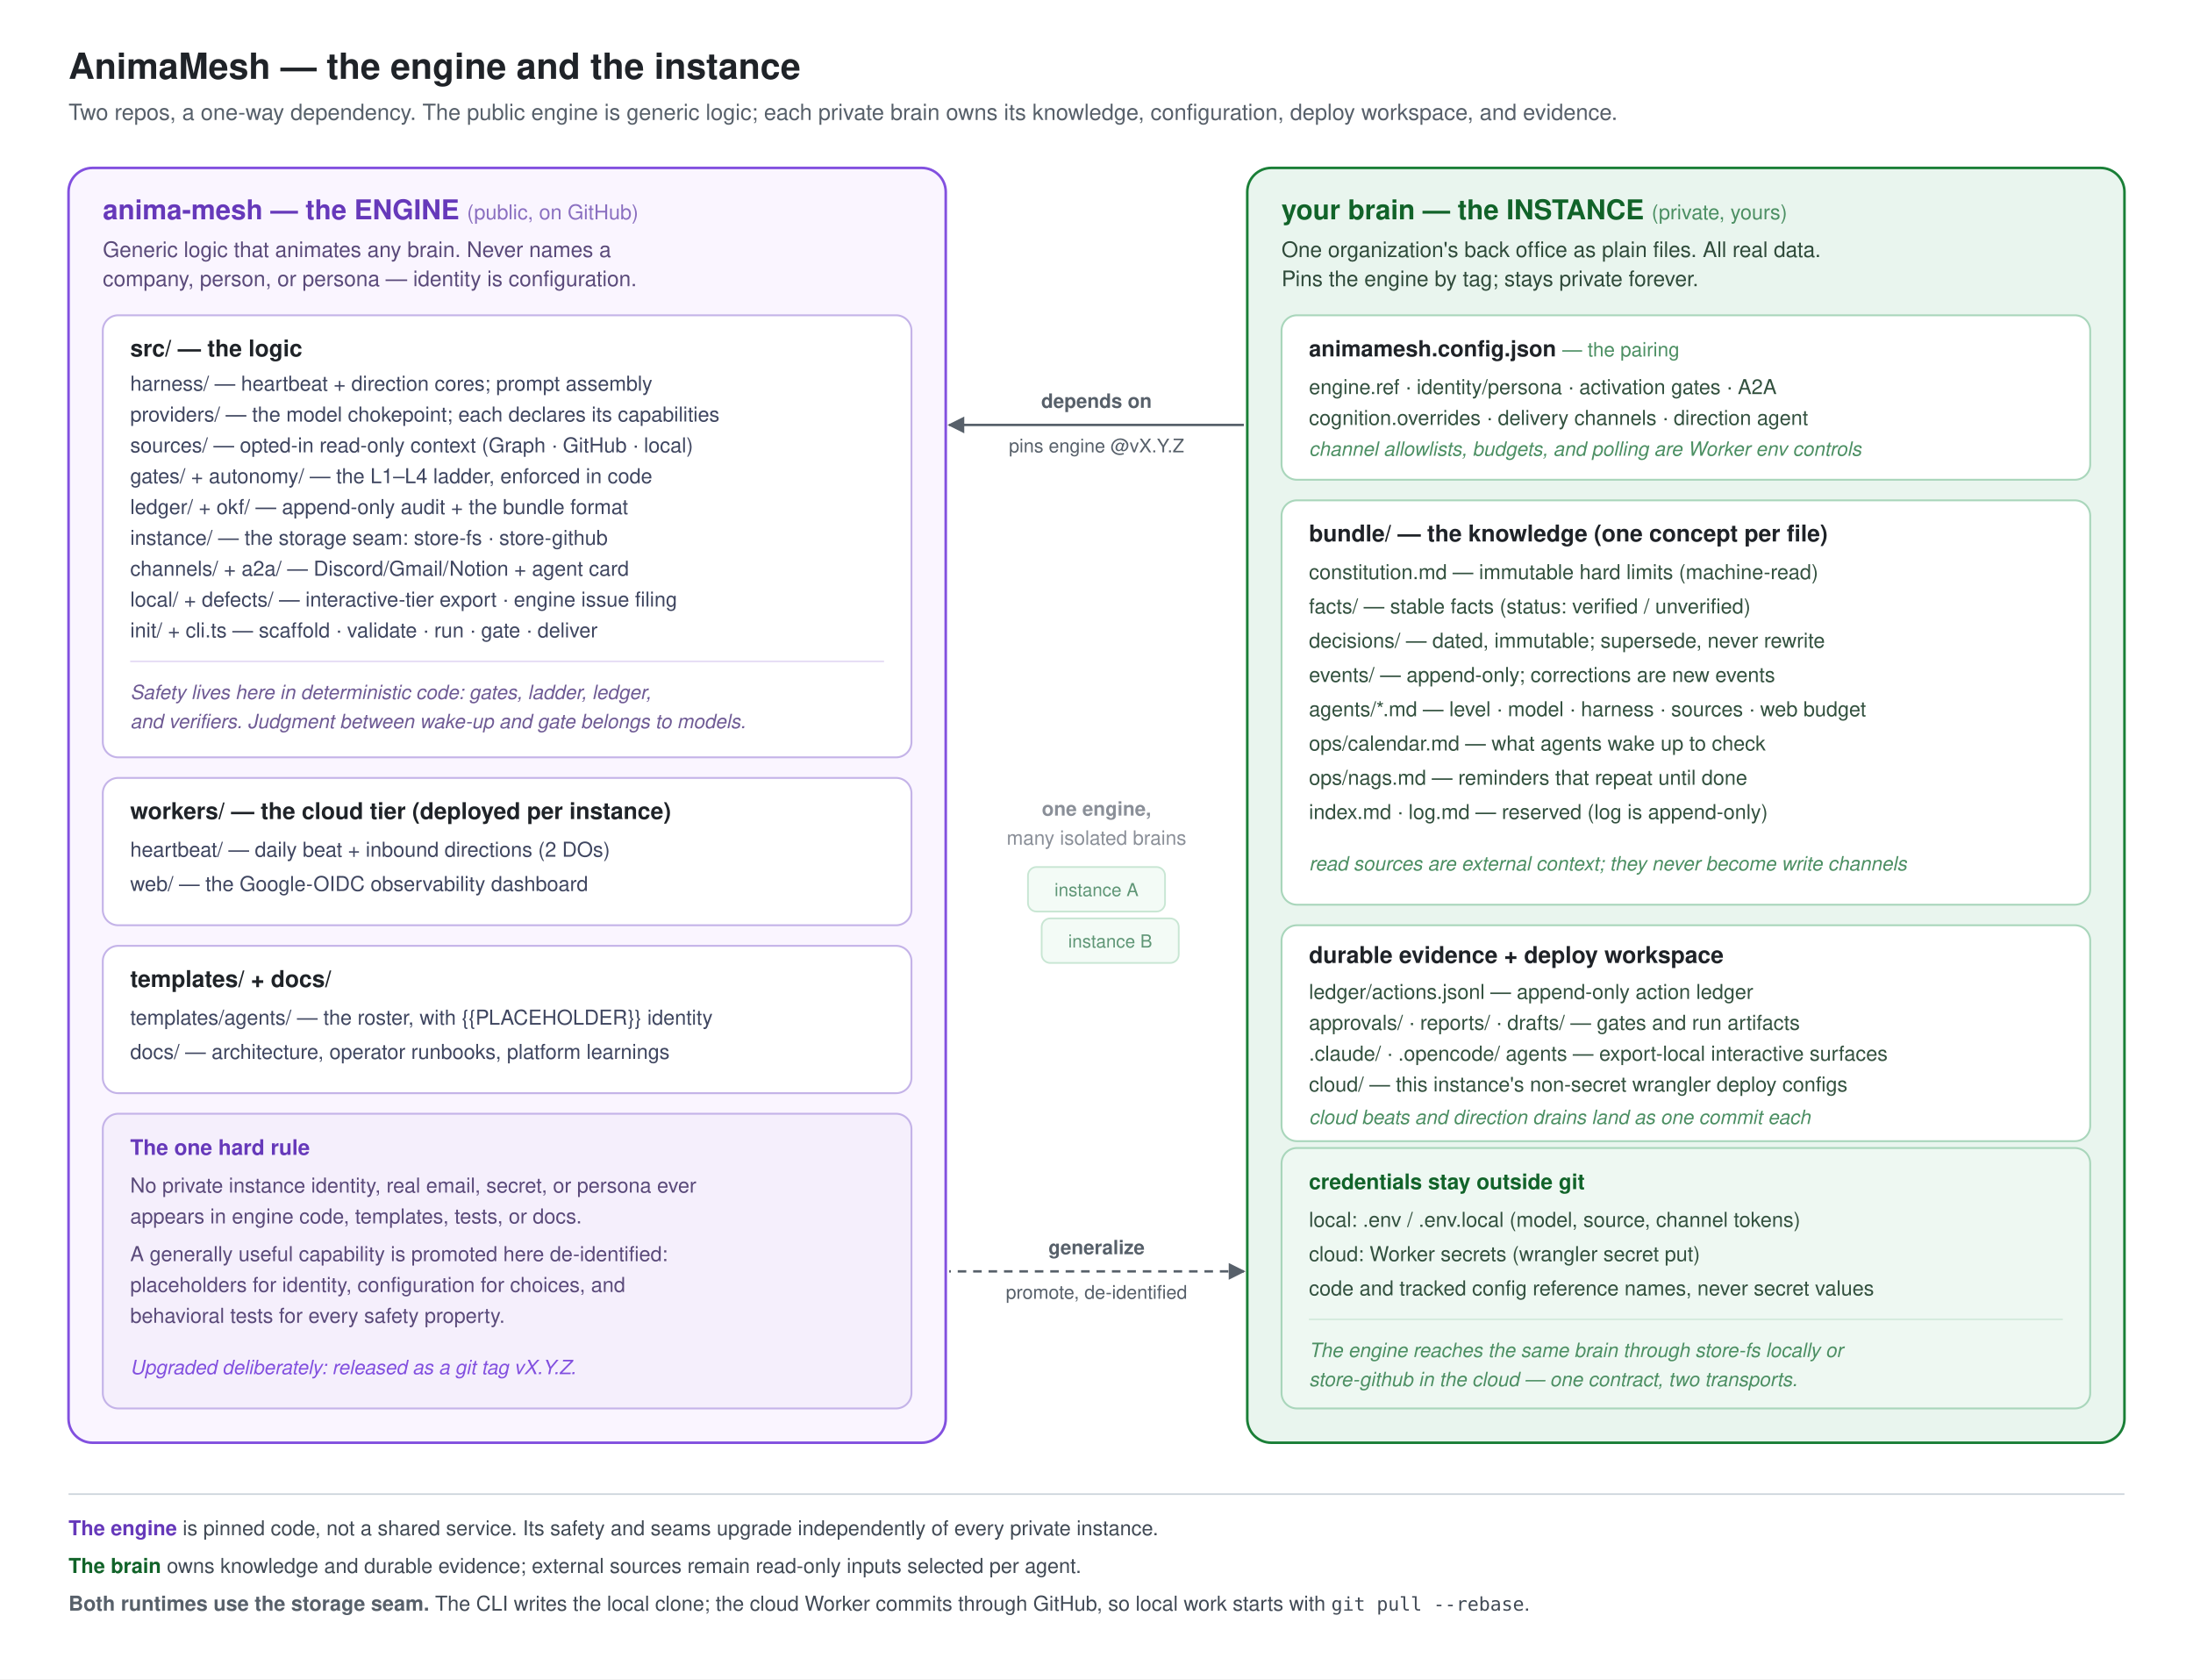
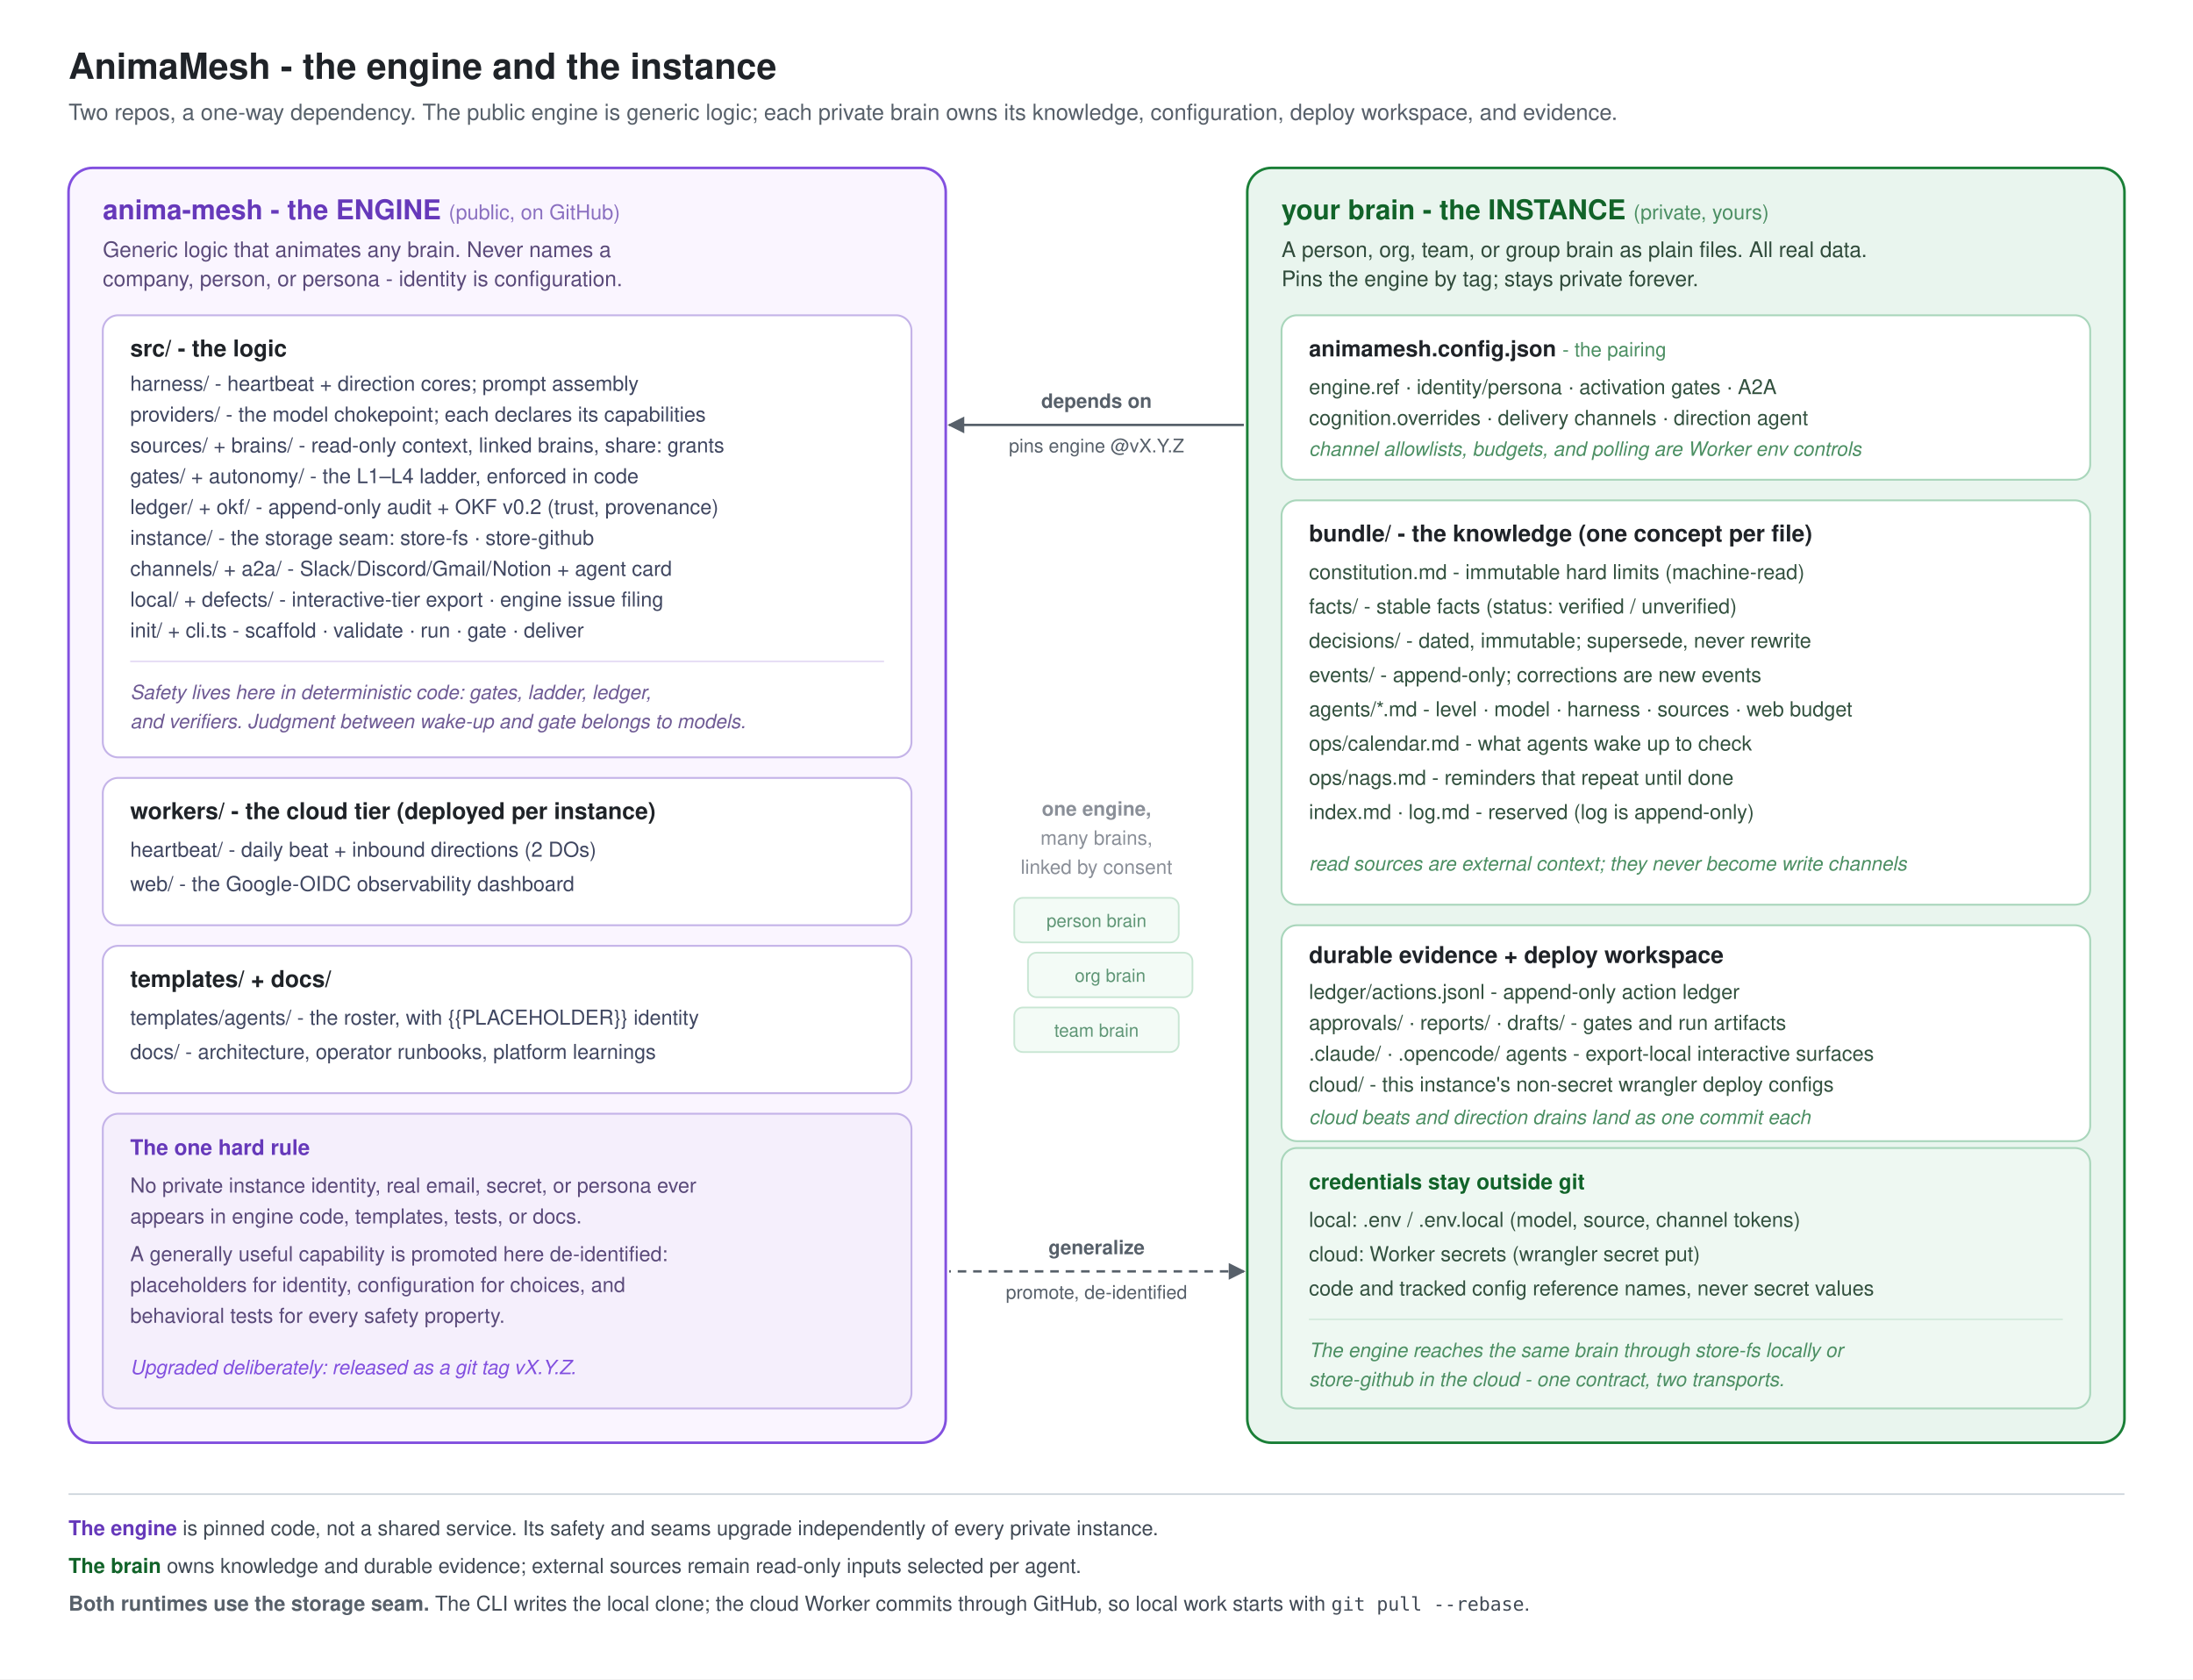
<svg xmlns="http://www.w3.org/2000/svg" viewBox="0 0 1280 980" font-family="ui-sans-serif, -apple-system, 'Segoe UI', Helvetica, Arial, sans-serif">
  <defs>
    <marker id="ar" viewBox="0 0 10 10" refX="9" refY="5" markerWidth="7" markerHeight="7" orient="auto-start-reverse">
      <path d="M 0 0 L 10 5 L 0 10 z" fill="#57606a" />
    </marker>
  </defs>
  <rect x="0" y="0" width="1280" height="980" fill="#ffffff" />
-   <text x="40" y="46" font-size="21" font-weight="700" fill="#1f2328">AnimaMesh — the engine and the instance</text>
+   <text x="40" y="46" font-size="21" font-weight="700" fill="#1f2328">AnimaMesh - the engine and the instance</text>
  <text x="40" y="70" font-size="13" fill="#57606a">Two repos, a one-way dependency. The public engine is generic logic; each private brain owns its knowledge, configuration, deploy workspace, and evidence.</text>
  <rect x="40" y="98" width="512" height="744" rx="14" fill="#faf5ff" stroke="#8250df" stroke-width="1.5" />
-   <text x="60" y="128" font-size="16" font-weight="700" fill="#6639ba">anima-mesh — the ENGINE  <tspan font-weight="400" font-size="12" fill="#8a6fc0">(public, on GitHub)</tspan>
+   <text x="60" y="128" font-size="16" font-weight="700" fill="#6639ba">anima-mesh - the ENGINE  <tspan font-weight="400" font-size="12" fill="#8a6fc0">(public, on GitHub)</tspan>
  </text>
  <text x="60" y="150" font-size="12.5" fill="#5a4a7a">Generic logic that animates any brain. Never names a</text>
-   <text x="60" y="167" font-size="12.5" fill="#5a4a7a">company, person, or persona — identity is configuration.</text>
+   <text x="60" y="167" font-size="12.5" fill="#5a4a7a">company, person, or persona - identity is configuration.</text>
  <rect x="60" y="184" width="472" height="258" rx="9" fill="#ffffff" stroke="#c4b3e8" stroke-width="1.1" />
-   <text x="76" y="208" font-size="13.5" font-weight="700" fill="#1f2328">src/ — the logic</text>
-   <text x="76" y="228" font-size="12" fill="#3f4660">harness/ — heartbeat + direction cores; prompt assembly</text>
-   <text x="76" y="246" font-size="12" fill="#3f4660">providers/ — the model chokepoint; each declares its capabilities</text>
-   <text x="76" y="264" font-size="12" fill="#3f4660">sources/ — opted-in read-only context (Graph · GitHub · local)</text>
-   <text x="76" y="282" font-size="12" fill="#3f4660">gates/ + autonomy/ — the L1–L4 ladder, enforced in code</text>
-   <text x="76" y="300" font-size="12" fill="#3f4660">ledger/ + okf/ — append-only audit + the bundle format</text>
-   <text x="76" y="318" font-size="12" fill="#3f4660">instance/ — the storage seam: store-fs · store-github</text>
-   <text x="76" y="336" font-size="12" fill="#3f4660">channels/ + a2a/ — Discord/Gmail/Notion + agent card</text>
-   <text x="76" y="354" font-size="12" fill="#3f4660">local/ + defects/ — interactive-tier export · engine issue filing</text>
-   <text x="76" y="372" font-size="12" fill="#3f4660">init/ + cli.ts — scaffold · validate · run · gate · deliver</text>
+   <text x="76" y="208" font-size="13.5" font-weight="700" fill="#1f2328">src/ - the logic</text>
+   <text x="76" y="228" font-size="12" fill="#3f4660">harness/ - heartbeat + direction cores; prompt assembly</text>
+   <text x="76" y="246" font-size="12" fill="#3f4660">providers/ - the model chokepoint; each declares its capabilities</text>
+   <text x="76" y="264" font-size="12" fill="#3f4660">sources/ + brains/ - read-only context, linked brains, share: grants</text>
+   <text x="76" y="282" font-size="12" fill="#3f4660">gates/ + autonomy/ - the L1–L4 ladder, enforced in code</text>
+   <text x="76" y="300" font-size="12" fill="#3f4660">ledger/ + okf/ - append-only audit + OKF v0.2 (trust, provenance)</text>
+   <text x="76" y="318" font-size="12" fill="#3f4660">instance/ - the storage seam: store-fs · store-github</text>
+   <text x="76" y="336" font-size="12" fill="#3f4660">channels/ + a2a/ - Slack/Discord/Gmail/Notion + agent card</text>
+   <text x="76" y="354" font-size="12" fill="#3f4660">local/ + defects/ - interactive-tier export · engine issue filing</text>
+   <text x="76" y="372" font-size="12" fill="#3f4660">init/ + cli.ts - scaffold · validate · run · gate · deliver</text>
  <line x1="76" y1="386" x2="516" y2="386" stroke="#e5dcf5" />
  <text x="76" y="408" font-size="11.5" fill="#6e5a94" font-style="italic">Safety lives here in deterministic code: gates, ladder, ledger,</text>
  <text x="76" y="425" font-size="11.5" fill="#6e5a94" font-style="italic">and verifiers. Judgment between wake-up and gate belongs to models.</text>
  <rect x="60" y="454" width="472" height="86" rx="9" fill="#ffffff" stroke="#c4b3e8" stroke-width="1.1" />
-   <text x="76" y="478" font-size="13.5" font-weight="700" fill="#1f2328">workers/ — the cloud tier (deployed per instance)</text>
-   <text x="76" y="500" font-size="12" fill="#3f4660">heartbeat/ — daily beat + inbound directions (2 DOs)</text>
-   <text x="76" y="520" font-size="12" fill="#3f4660">web/ — the Google-OIDC observability dashboard</text>
+   <text x="76" y="478" font-size="13.5" font-weight="700" fill="#1f2328">workers/ - the cloud tier (deployed per instance)</text>
+   <text x="76" y="500" font-size="12" fill="#3f4660">heartbeat/ - daily beat + inbound directions (2 DOs)</text>
+   <text x="76" y="520" font-size="12" fill="#3f4660">web/ - the Google-OIDC observability dashboard</text>
  <rect x="60" y="552" width="472" height="86" rx="9" fill="#ffffff" stroke="#c4b3e8" stroke-width="1.1" />
  <text x="76" y="576" font-size="13.5" font-weight="700" fill="#1f2328">templates/ + docs/</text>
-   <text x="76" y="598" font-size="12" fill="#3f4660">templates/agents/ — the roster, with {{PLACEHOLDER}} identity</text>
-   <text x="76" y="618" font-size="12" fill="#3f4660">docs/ — architecture, operator runbooks, platform learnings</text>
+   <text x="76" y="598" font-size="12" fill="#3f4660">templates/agents/ - the roster, with {{PLACEHOLDER}} identity</text>
+   <text x="76" y="618" font-size="12" fill="#3f4660">docs/ - architecture, operator runbooks, platform learnings</text>
  <rect x="60" y="650" width="472" height="172" rx="9" fill="#f5effc" stroke="#c4b3e8" stroke-width="1.1" />
  <text x="76" y="674" font-size="12.5" font-weight="700" fill="#6639ba">The one hard rule</text>
  <text x="76" y="696" font-size="12" fill="#5a4a7a">No private instance identity, real email, secret, or persona ever</text>
  <text x="76" y="714" font-size="12" fill="#5a4a7a">appears in engine code, templates, tests, or docs.</text>
  <text x="76" y="736" font-size="12" fill="#5a4a7a">A generally useful capability is promoted here de-identified:</text>
  <text x="76" y="754" font-size="12" fill="#5a4a7a">placeholders for identity, configuration for choices, and</text>
  <text x="76" y="772" font-size="12" fill="#5a4a7a">behavioral tests for every safety property.</text>
  <text x="76" y="802" font-size="11.5" fill="#8250df" font-style="italic">Upgraded deliberately: released as a git tag vX.Y.Z.</text>
  <rect x="728" y="98" width="512" height="744" rx="14" fill="#e9f5ee" stroke="#1a7f37" stroke-width="1.5" />
-   <text x="748" y="128" font-size="16" font-weight="700" fill="#116329">your brain — the INSTANCE  <tspan font-weight="400" font-size="12" fill="#4c8f63">(private, yours)</tspan>
+   <text x="748" y="128" font-size="16" font-weight="700" fill="#116329">your brain - the INSTANCE  <tspan font-weight="400" font-size="12" fill="#4c8f63">(private, yours)</tspan>
  </text>
-   <text x="748" y="150" font-size="12.5" fill="#2f4a3a">One organization's back office as plain files. All real data.</text>
+   <text x="748" y="150" font-size="12.5" fill="#2f4a3a">A person, org, team, or group brain as plain files. All real data.</text>
  <text x="748" y="167" font-size="12.5" fill="#2f4a3a">Pins the engine by tag; stays private forever.</text>
  <rect x="748" y="184" width="472" height="96" rx="9" fill="#ffffff" stroke="#a9d6bb" stroke-width="1.1" />
-   <text x="764" y="208" font-size="13" font-weight="700" fill="#1f2328">animamesh.config.json <tspan font-weight="400" font-size="11.5" fill="#4c8f63">— the pairing</tspan>
+   <text x="764" y="208" font-size="13" font-weight="700" fill="#1f2328">animamesh.config.json <tspan font-weight="400" font-size="11.5" fill="#4c8f63">- the pairing</tspan>
  </text>
  <text x="764" y="230" font-size="12" fill="#33513f">engine.ref · identity/persona · activation gates · A2A</text>
  <text x="764" y="248" font-size="12" fill="#33513f">cognition.overrides · delivery channels · direction agent</text>
  <text x="764" y="266" font-size="11.5" fill="#4c8f63" font-style="italic">channel allowlists, budgets, and polling are Worker env controls</text>
  <rect x="748" y="292" width="472" height="236" rx="9" fill="#ffffff" stroke="#a9d6bb" stroke-width="1.1" />
-   <text x="764" y="316" font-size="13.5" font-weight="700" fill="#1f2328">bundle/ — the knowledge (one concept per file)</text>
-   <text x="764" y="338" font-size="12" fill="#33513f">constitution.md — immutable hard limits (machine-read)</text>
-   <text x="764" y="358" font-size="12" fill="#33513f">facts/ — stable facts (status: verified / unverified)</text>
-   <text x="764" y="378" font-size="12" fill="#33513f">decisions/ — dated, immutable; supersede, never rewrite</text>
-   <text x="764" y="398" font-size="12" fill="#33513f">events/ — append-only; corrections are new events</text>
-   <text x="764" y="418" font-size="12" fill="#33513f">agents/*.md — level · model · harness · sources · web budget</text>
-   <text x="764" y="438" font-size="12" fill="#33513f">ops/calendar.md — what agents wake up to check</text>
-   <text x="764" y="458" font-size="12" fill="#33513f">ops/nags.md — reminders that repeat until done</text>
-   <text x="764" y="478" font-size="12" fill="#33513f">index.md · log.md — reserved (log is append-only)</text>
+   <text x="764" y="316" font-size="13.5" font-weight="700" fill="#1f2328">bundle/ - the knowledge (one concept per file)</text>
+   <text x="764" y="338" font-size="12" fill="#33513f">constitution.md - immutable hard limits (machine-read)</text>
+   <text x="764" y="358" font-size="12" fill="#33513f">facts/ - stable facts (status: verified / unverified)</text>
+   <text x="764" y="378" font-size="12" fill="#33513f">decisions/ - dated, immutable; supersede, never rewrite</text>
+   <text x="764" y="398" font-size="12" fill="#33513f">events/ - append-only; corrections are new events</text>
+   <text x="764" y="418" font-size="12" fill="#33513f">agents/*.md - level · model · harness · sources · web budget</text>
+   <text x="764" y="438" font-size="12" fill="#33513f">ops/calendar.md - what agents wake up to check</text>
+   <text x="764" y="458" font-size="12" fill="#33513f">ops/nags.md - reminders that repeat until done</text>
+   <text x="764" y="478" font-size="12" fill="#33513f">index.md · log.md - reserved (log is append-only)</text>
  <text x="764" y="508" font-size="11.5" fill="#4c8f63" font-style="italic">read sources are external context; they never become write channels</text>
  <rect x="748" y="540" width="472" height="126" rx="9" fill="#ffffff" stroke="#a9d6bb" stroke-width="1.1" />
  <text x="764" y="562" font-size="13.5" font-weight="700" fill="#1f2328">durable evidence + deploy workspace</text>
-   <text x="764" y="583" font-size="12" fill="#33513f">ledger/actions.jsonl — append-only action ledger</text>
-   <text x="764" y="601" font-size="12" fill="#33513f">approvals/ · reports/ · drafts/ — gates and run artifacts</text>
-   <text x="764" y="619" font-size="12" fill="#33513f">.claude/ · .opencode/ agents — export-local interactive surfaces</text>
-   <text x="764" y="637" font-size="12" fill="#33513f">cloud/ — this instance's non-secret wrangler deploy configs</text>
+   <text x="764" y="583" font-size="12" fill="#33513f">ledger/actions.jsonl - append-only action ledger</text>
+   <text x="764" y="601" font-size="12" fill="#33513f">approvals/ · reports/ · drafts/ - gates and run artifacts</text>
+   <text x="764" y="619" font-size="12" fill="#33513f">.claude/ · .opencode/ agents - export-local interactive surfaces</text>
+   <text x="764" y="637" font-size="12" fill="#33513f">cloud/ - this instance's non-secret wrangler deploy configs</text>
  <text x="764" y="656" font-size="11.5" fill="#4c8f63" font-style="italic">cloud beats and direction drains land as one commit each</text>
  <rect x="748" y="670" width="472" height="152" rx="9" fill="#eef8f2" stroke="#a9d6bb" stroke-width="1.1" />
  <text x="764" y="694" font-size="12.5" font-weight="700" fill="#116329">credentials stay outside git</text>
  <text x="764" y="716" font-size="12" fill="#33513f">local: .env / .env.local (model, source, channel tokens)</text>
  <text x="764" y="736" font-size="12" fill="#33513f">cloud: Worker secrets (wrangler secret put)</text>
  <text x="764" y="756" font-size="12" fill="#33513f">code and tracked config reference names, never secret values</text>
  <line x1="764" y1="770" x2="1204" y2="770" stroke="#d4ebdd" />
  <text x="764" y="792" font-size="11.5" fill="#4c8f63" font-style="italic">The engine reaches the same brain through store-fs locally or</text>
-   <text x="764" y="809" font-size="11.5" fill="#4c8f63" font-style="italic">store-github in the cloud — one contract, two transports.</text>
+   <text x="764" y="809" font-size="11.5" fill="#4c8f63" font-style="italic">store-github in the cloud - one contract, two transports.</text>
  <path d="M 726 248 L 554 248" stroke="#57606a" stroke-width="1.4" fill="none" marker-end="url(#ar)" />
  <text x="640" y="238" font-size="11.5" fill="#57606a" text-anchor="middle" font-weight="600">depends on</text>
  <text x="640" y="264" font-size="11" fill="#57606a" text-anchor="middle">pins engine @vX.Y.Z</text>
  <path d="M 726 742 L 554 742" stroke="#57606a" stroke-width="1.4" fill="none" stroke-dasharray="5 4" marker-start="url(#ar)" />
  <text x="640" y="732" font-size="11.5" fill="#57606a" text-anchor="middle" font-weight="600">generalize</text>
  <text x="640" y="758" font-size="11" fill="#57606a" text-anchor="middle">promote, de-identified</text>
  <text x="640" y="476" font-size="11.5" fill="#8a8f98" text-anchor="middle" font-weight="600">one engine,</text>
-   <text x="640" y="493" font-size="11.5" fill="#8a8f98" text-anchor="middle">many isolated brains</text>
-   <rect x="600" y="506" width="80" height="26" rx="5" fill="#f3fbf6" stroke="#c8e6d3" stroke-width="1" />
-   <text x="640" y="523" font-size="10.5" fill="#5f9676" text-anchor="middle">instance A</text>
-   <rect x="608" y="536" width="80" height="26" rx="5" fill="#f3fbf6" stroke="#c8e6d3" stroke-width="1" />
-   <text x="648" y="553" font-size="10.5" fill="#5f9676" text-anchor="middle">instance B</text>
+   <text x="640" y="493" font-size="11.5" fill="#8a8f98" text-anchor="middle">many brains,</text>
+   <text x="640" y="510" font-size="11.5" fill="#8a8f98" text-anchor="middle">linked by consent</text>
+   <rect x="592" y="524" width="96" height="26" rx="5" fill="#f3fbf6" stroke="#c8e6d3" stroke-width="1" />
+   <text x="640" y="541" font-size="10.5" fill="#5f9676" text-anchor="middle">person brain</text>
+   <rect x="600" y="556" width="96" height="26" rx="5" fill="#f3fbf6" stroke="#c8e6d3" stroke-width="1" />
+   <text x="648" y="573" font-size="10.5" fill="#5f9676" text-anchor="middle">org brain</text>
+   <rect x="592" y="588" width="96" height="26" rx="5" fill="#f3fbf6" stroke="#c8e6d3" stroke-width="1" />
+   <text x="640" y="605" font-size="10.5" fill="#5f9676" text-anchor="middle">team brain</text>
  <line x1="40" y1="872" x2="1240" y2="872" stroke="#d0d7de" />
  <text x="40" y="896" font-size="12" fill="#414a55">
    <tspan font-weight="700" fill="#6639ba">The engine</tspan> is pinned code, not a shared service. Its safety and seams upgrade independently of every private instance.</text>
  <text x="40" y="918" font-size="12" fill="#414a55">
    <tspan font-weight="700" fill="#116329">The brain</tspan> owns knowledge and durable evidence; external sources remain read-only inputs selected per agent.</text>
  <text x="40" y="940" font-size="12" fill="#414a55">
    <tspan font-weight="700" fill="#57606a">Both runtimes use the storage seam.</tspan> The CLI writes the local clone; the cloud Worker commits through GitHub, so local work starts with <tspan font-family="ui-monospace, monospace" font-size="11">git pull --rebase</tspan>.</text>
</svg>
